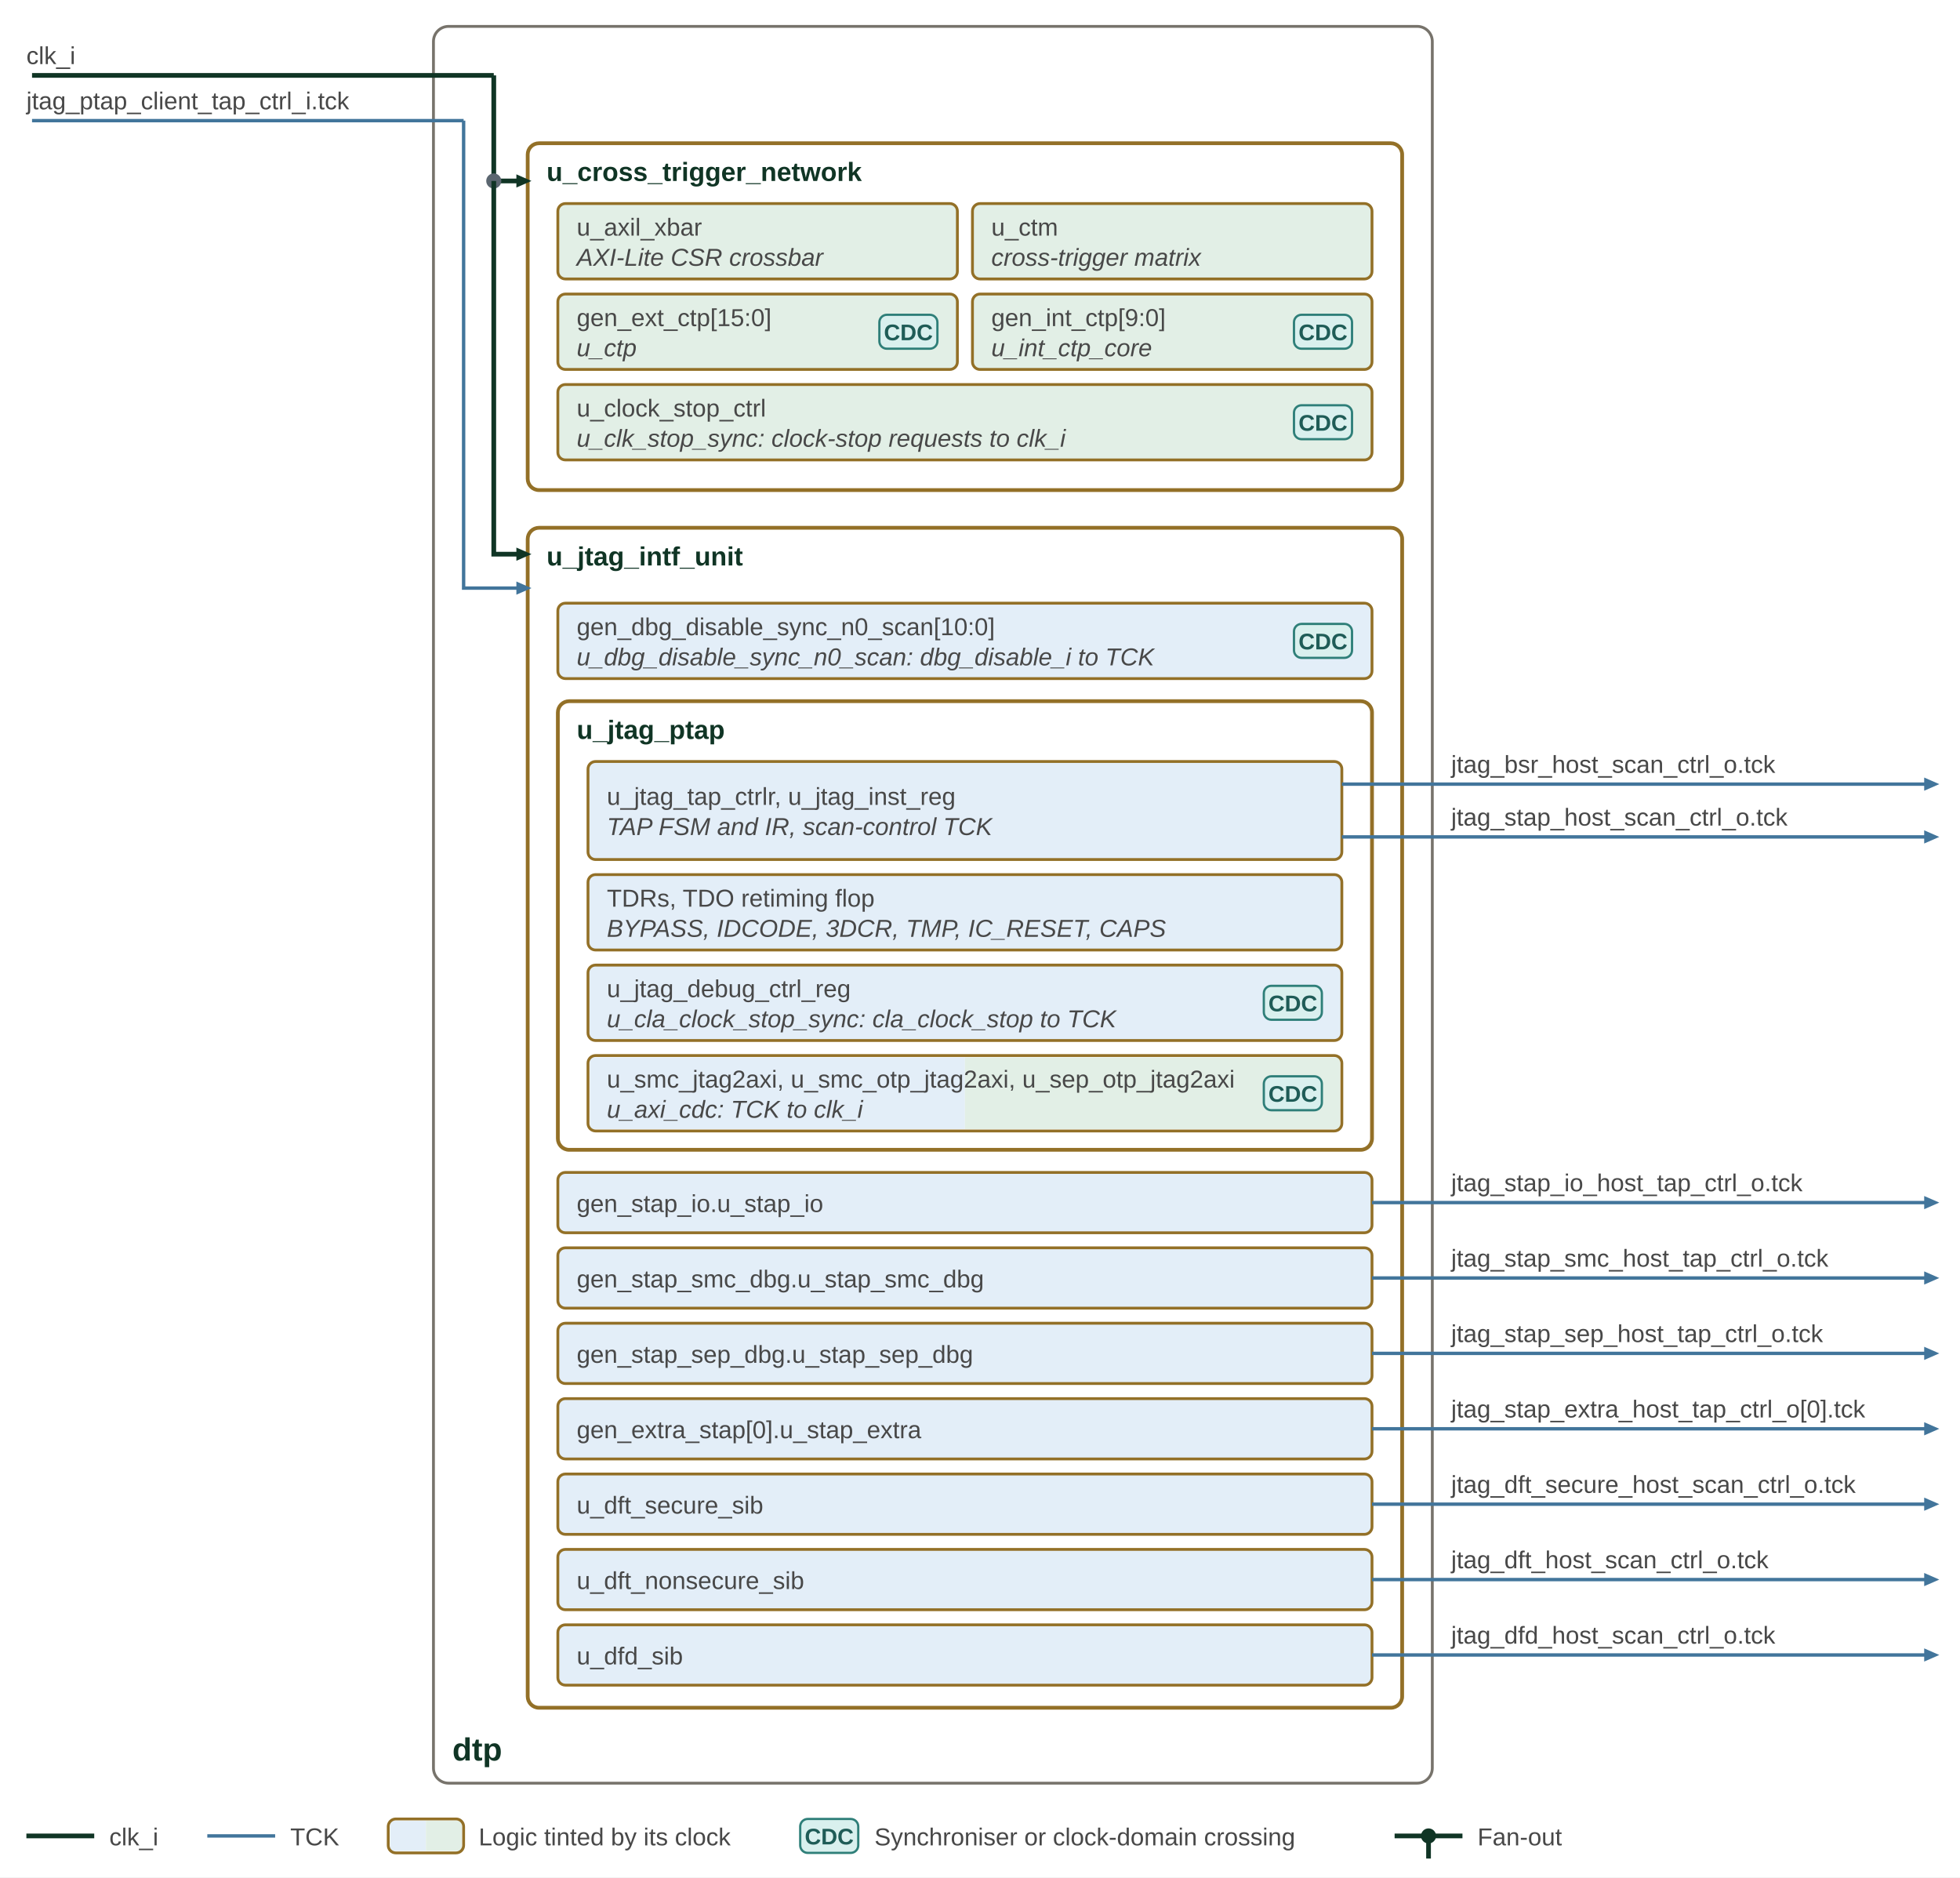
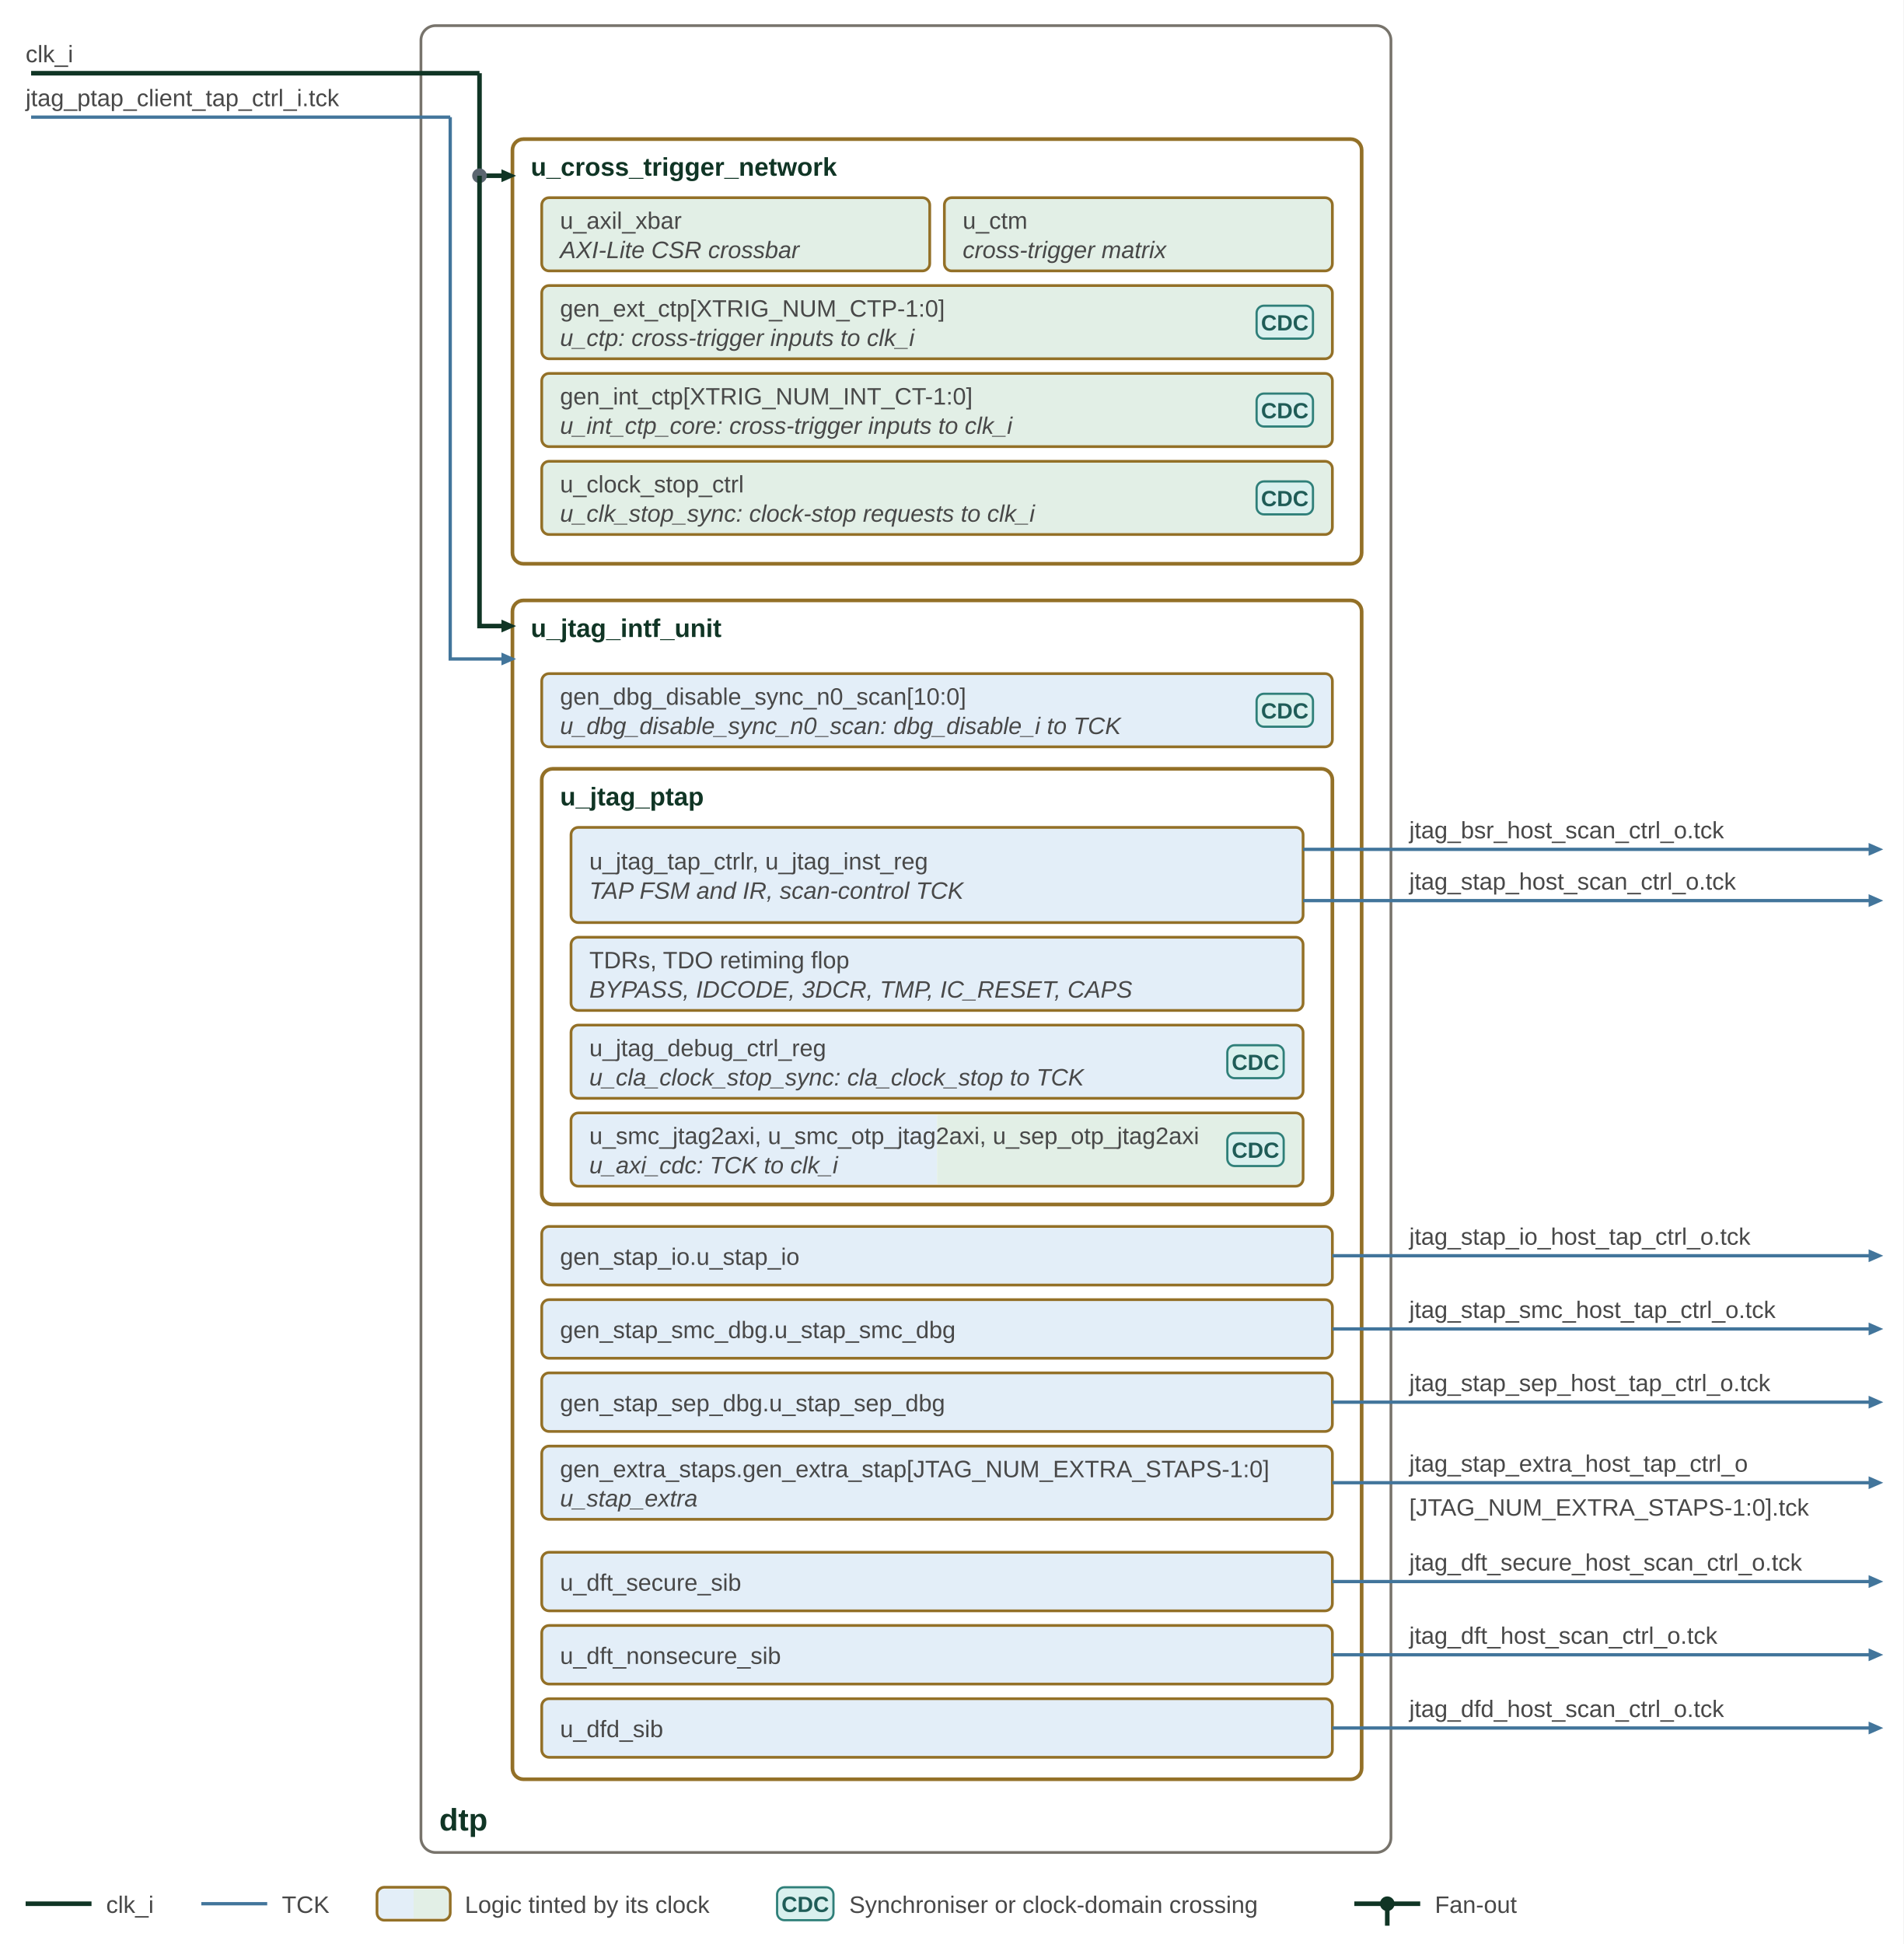
- <svg xmlns="http://www.w3.org/2000/svg" width="1040" height="996" viewBox="0 0 1040 996" role="img" aria-labelledby="title desc">
+ <svg xmlns="http://www.w3.org/2000/svg" width="1040" height="1062" viewBox="0 0 1040 1062" role="img" aria-labelledby="title desc">
  <defs>
    <marker id="ae" markerUnits="userSpaceOnUse" markerWidth="10" markerHeight="9" refX="7" refY="4.5" orient="auto">
      <path d="M0,0 L10,4.5 L0,9 Z" fill="#103525" />
    </marker>
    <marker id="as" markerUnits="userSpaceOnUse" markerWidth="10" markerHeight="9" refX="3" refY="4.5" orient="auto">
      <path d="M10,0 L0,4.5 L10,9 Z" fill="#103525" />
    </marker>
    <marker id="ge" markerUnits="userSpaceOnUse" markerWidth="8" markerHeight="7" refX="5" refY="3.5" orient="auto">
      <path d="M0,0 L8,3.5 L0,7 Z" fill="#5b6670" />
    </marker>
    <marker id="gs" markerUnits="userSpaceOnUse" markerWidth="8" markerHeight="7" refX="3" refY="3.5" orient="auto">
      <path d="M8,0 L0,3.5 L8,7 Z" fill="#5b6670" />
    </marker>
    <marker id="je" markerUnits="userSpaceOnUse" markerWidth="8" markerHeight="7" refX="5" refY="3.5" orient="auto">
      <path d="M0,0 L8,3.5 L0,7 Z" fill="#42759b" />
    </marker>
    <marker id="js" markerUnits="userSpaceOnUse" markerWidth="8" markerHeight="7" refX="3" refY="3.5" orient="auto">
      <path d="M8,0 L0,3.5 L8,7 Z" fill="#42759b" />
    </marker>
    <marker id="m-smu" markerUnits="userSpaceOnUse" markerWidth="8" markerHeight="7" refX="5" refY="3.5" orient="auto">
      <path d="M0,0 L8,3.5 L0,7 Z" fill="#103525" />
    </marker>
    <marker id="m-ref" markerUnits="userSpaceOnUse" markerWidth="8" markerHeight="7" refX="5" refY="3.5" orient="auto">
      <path d="M0,0 L8,3.5 L0,7 Z" fill="#2f7f79" />
    </marker>
    <marker id="m-per" markerUnits="userSpaceOnUse" markerWidth="8" markerHeight="7" refX="5" refY="3.5" orient="auto">
      <path d="M0,0 L8,3.5 L0,7 Z" fill="#937027" />
    </marker>
    <marker id="m-tel" markerUnits="userSpaceOnUse" markerWidth="8" markerHeight="7" refX="5" refY="3.5" orient="auto">
      <path d="M0,0 L8,3.5 L0,7 Z" fill="#664488" />
    </marker>
    <marker id="m-wdt" markerUnits="userSpaceOnUse" markerWidth="8" markerHeight="7" refX="5" refY="3.5" orient="auto">
      <path d="M0,0 L8,3.5 L0,7 Z" fill="#77736b" />
    </marker>
    <marker id="m-rosc" markerUnits="userSpaceOnUse" markerWidth="8" markerHeight="7" refX="5" refY="3.5" orient="auto">
      <path d="M0,0 L8,3.5 L0,7 Z" fill="#336633" />
    </marker>
    <marker id="m-jtag" markerUnits="userSpaceOnUse" markerWidth="8" markerHeight="7" refX="5" refY="3.5" orient="auto">
      <path d="M0,0 L8,3.5 L0,7 Z" fill="#42759b" />
    </marker>
    <marker id="m-spi" markerUnits="userSpaceOnUse" markerWidth="8" markerHeight="7" refX="5" refY="3.5" orient="auto">
      <path d="M0,0 L8,3.5 L0,7 Z" fill="#5b6670" />
    </marker>
    <marker id="m-slate" markerUnits="userSpaceOnUse" markerWidth="8" markerHeight="7" refX="5" refY="3.5" orient="auto">
      <path d="M0,0 L8,3.5 L0,7 Z" fill="#5b6670" />
    </marker>
    <marker id="m-pg" markerUnits="userSpaceOnUse" markerWidth="8" markerHeight="7" refX="5" refY="3.5" orient="auto">
      <path d="M0,0 L8,3.5 L0,7 Z" fill="#336633" />
    </marker>
    <style>
text { font-family: Arial, sans-serif; font-size: 15px; fill: #484848; }
.t { fill: #484848; }
.b { font-size: 17px; font-weight: bold; fill: #103525; }
.bs { font-size: 15px; font-weight: bold; fill: #103525; }
.h { font-size: 22px; font-weight: bold; fill: #103525; }
.s { font-size: 13px; fill: #484848; }
.si { font-size: 13px; font-style: italic; fill: #484848; }
.pmt { font-size: 12px; font-weight: bold; fill: #ffffff; }
.pst { font-size: 12px; font-weight: bold; fill: #103525; }
.pjt { font-size: 12px; font-weight: bold; fill: #1d4b6e; }
.pct { font-size: 12px; font-weight: bold; fill: #1f5c57; }
.pm { fill: #103525; stroke: #103525; stroke-width: 1.2; }
.ps { fill: #ffffff; stroke: #103525; stroke-width: 1.2; }
.pj { fill: #e8f3ff; stroke: #42759b; stroke-width: 1.2; }
.pc { fill: #d9f0ee; stroke: #2f7f79; stroke-width: 1.2; }
.smu { fill: #ffffff; stroke: #77736b; stroke-width: 1.5; }
.network { fill: #e8f0e8; stroke: #336633; stroke-width: 2; }
.fabric { fill: #fff0cc; stroke: #937027; stroke-width: 2; }
.core { fill: #ffffff; stroke: #937027; stroke-width: 2; }
.future { fill: #ffffff; stroke: #937027; stroke-width: 2; }
.nostroke { stroke: none; }
.fut { fill: none; stroke-dasharray: 7 5; }
.opt { stroke-dasharray: 7 5; }
.hatch { fill: none; stroke: #103525; stroke-opacity: 0.16; stroke-width: 1.2; }
.external { fill: #f2f2f2; stroke: #77736b; stroke-width: 1.5; }
.axi { fill: none; stroke: #103525; stroke-width: 2.5; marker-start: url(#as); marker-end: url(#ae); }
.axio { fill: none; stroke: #103525; stroke-width: 2.5; stroke-dasharray: 8 5; marker-start: url(#as); marker-end: url(#ae); }
.sig { fill: none; stroke: #5b6670; stroke-width: 1.5; marker-start: url(#gs); marker-end: url(#ge); }
.sigo { fill: none; stroke: #5b6670; stroke-width: 1.5; marker-end: url(#ge); }
.jtag { fill: none; stroke: #42759b; stroke-width: 1.8; marker-end: url(#je); }
.jtagb { fill: none; stroke: #42759b; stroke-width: 1.8; marker-start: url(#js); marker-end: url(#je); }
.sigplain { fill: none; stroke: #5b6670; stroke-width: 1.5; }
.n-smu { fill: none; stroke: #103525; stroke-width: 2.5; }
.a-smu { fill: none; stroke: #103525; stroke-width: 2.5; marker-end: url(#m-smu); }
.n-ref { fill: none; stroke: #2f7f79; stroke-width: 1.8; }
.a-ref { fill: none; stroke: #2f7f79; stroke-width: 1.8; marker-end: url(#m-ref); }
.n-per { fill: none; stroke: #937027; stroke-width: 1.8; }
.a-per { fill: none; stroke: #937027; stroke-width: 1.8; marker-end: url(#m-per); }
.n-tel { fill: none; stroke: #664488; stroke-width: 1.8; }
.a-tel { fill: none; stroke: #664488; stroke-width: 1.8; marker-end: url(#m-tel); }
.n-wdt { fill: none; stroke: #77736b; stroke-width: 1.8; }
.a-wdt { fill: none; stroke: #77736b; stroke-width: 1.8; marker-end: url(#m-wdt); }
.n-rosc { fill: none; stroke: #336633; stroke-width: 1.8; }
.a-rosc { fill: none; stroke: #336633; stroke-width: 1.8; marker-end: url(#m-rosc); }
.n-jtag { fill: none; stroke: #42759b; stroke-width: 1.8; }
.a-jtag { fill: none; stroke: #42759b; stroke-width: 1.8; marker-end: url(#m-jtag); }
.n-spi { fill: none; stroke: #5b6670; stroke-width: 1.8; }
.a-spi { fill: none; stroke: #5b6670; stroke-width: 1.8; marker-end: url(#m-spi); }
.n-slate { fill: none; stroke: #5b6670; stroke-width: 1.8; }
.a-slate { fill: none; stroke: #5b6670; stroke-width: 1.8; marker-end: url(#m-slate); }
.n-pg { fill: none; stroke: #336633; stroke-width: 1.8; }
.a-pg { fill: none; stroke: #336633; stroke-width: 1.8; marker-end: url(#m-pg); }
.bt { font-size: 14px; font-weight: bold; fill: #103525; }
.leaf { stroke: #937027; stroke-width: 1.5; }
.outl { fill: none; stroke: #937027; stroke-width: 1.5; }
.outl2 { fill: none; stroke: #937027; stroke-width: 2; }
.tabt { font-size: 11px; font-weight: bold; fill: #ffffff; }
.g-smc { fill: none; stroke: #103525; stroke-width: 1.8; stroke-dasharray: 6 4; marker-end: url(#m-smu); }
.g-ref { fill: none; stroke: #2f7f79; stroke-width: 1.8; stroke-dasharray: 6 4; marker-end: url(#m-ref); }
.g-per { fill: none; stroke: #937027; stroke-width: 1.8; stroke-dasharray: 6 4; marker-end: url(#m-per); }
.g-tel { fill: none; stroke: #664488; stroke-width: 1.8; stroke-dasharray: 6 4; marker-end: url(#m-tel); }
.g-slate { fill: none; stroke: #5b6670; stroke-width: 1.8; stroke-dasharray: 6 4; marker-end: url(#m-slate); }
.gn-slate { fill: none; stroke: #5b6670; stroke-width: 1.8; stroke-dasharray: 6 4; }
.gn-per { fill: none; stroke: #937027; stroke-width: 1.8; stroke-dasharray: 6 4; }

</style>
  </defs>
-   <rect width="1040" height="996" fill="#ffffff" />
-   <rect class="smu" x="230" y="14" width="530" height="932" rx="8" />
-   <text class="b" x="240" y="934" text-anchor="start">dtp</text>
+   <rect width="1040" height="1062" fill="#ffffff" />
+   <rect class="smu" x="230" y="14" width="530" height="998" rx="8" />
+   <text class="b" x="240" y="1000" text-anchor="start">dtp</text>
  <text class="s" x="14" y="34" text-anchor="start">clk_i</text>
  <path class="n-smu" d="M17,40 L262,40" />
  <text class="s" x="14" y="58" text-anchor="start">jtag_ptap_client_tap_ctrl_i.tck</text>
  <path class="n-jtag" d="M17,64 L246,64" />
-   <rect class="core" x="280" y="76" width="464" height="184" rx="6" />
+   <rect class="core" x="280" y="76" width="464" height="232" rx="6" />
  <text class="bt" x="290" y="96" text-anchor="start">u_cross_trigger_network</text>
  <path class="a-smu" d="M262,40 L262,96 L279,96" />
  <circle cx="262" cy="96" r="4" fill="#5b6670" />
  <rect x="296" y="108" width="212" height="40" rx="4" fill="#e2efe6" />
  <rect class="outl" x="296" y="108" width="212" height="40" rx="4" />
  <text class="s" x="306" y="125" text-anchor="start">u_axil_xbar</text>
  <text class="si" x="306" y="141" text-anchor="start">AXI-Lite CSR crossbar</text>
  <rect x="516" y="108" width="212" height="40" rx="4" fill="#e2efe6" />
  <rect class="outl" x="516" y="108" width="212" height="40" rx="4" />
  <text class="s" x="526" y="125" text-anchor="start">u_ctm</text>
  <text class="si" x="526" y="141" text-anchor="start">cross-trigger matrix</text>
-   <rect x="296" y="156" width="212" height="40" rx="4" fill="#e2efe6" />
-   <rect class="outl" x="296" y="156" width="212" height="40" rx="4" />
-   <text class="s" x="306" y="173" text-anchor="start">gen_ext_ctp[15:0]</text>
-   <text class="si" x="306" y="189" text-anchor="start">u_ctp</text>
-   <rect x="516" y="156" width="212" height="40" rx="4" fill="#e2efe6" />
-   <rect class="outl" x="516" y="156" width="212" height="40" rx="4" />
-   <text class="s" x="526" y="173" text-anchor="start">gen_int_ctp[9:0]</text>
-   <text class="si" x="526" y="189" text-anchor="start">u_int_ctp_core</text>
+   <rect x="296" y="156" width="432" height="40" rx="4" fill="#e2efe6" />
+   <rect class="outl" x="296" y="156" width="432" height="40" rx="4" />
+   <text class="s" x="306" y="173" text-anchor="start">gen_ext_ctp[XTRIG_NUM_CTP-1:0]</text>
+   <text class="si" x="306" y="189" text-anchor="start">u_ctp: cross-trigger inputs to clk_i</text>
  <rect x="296" y="204" width="432" height="40" rx="4" fill="#e2efe6" />
  <rect class="outl" x="296" y="204" width="432" height="40" rx="4" />
-   <text class="s" x="306" y="221" text-anchor="start">u_clock_stop_ctrl</text>
-   <text class="si" x="306" y="237" text-anchor="start">u_clk_stop_sync: clock-stop requests to clk_i</text>
-   <rect class="core" x="280" y="280" width="464" height="626" rx="6" />
-   <text class="bt" x="290" y="300" text-anchor="start">u_jtag_intf_unit</text>
-   <path class="a-smu" d="M262,96 L262,294 L279,294" />
-   <path class="a-jtag" d="M246,64 L246,312 L279,312" />
-   <rect x="296" y="320" width="432" height="40" rx="4" fill="#e3eef8" />
-   <rect class="outl" x="296" y="320" width="432" height="40" rx="4" />
-   <text class="s" x="306" y="337" text-anchor="start">gen_dbg_disable_sync_n0_scan[10:0]</text>
-   <text class="si" x="306" y="353" text-anchor="start">u_dbg_disable_sync_n0_scan: dbg_disable_i to TCK</text>
-   <rect class="core" x="296" y="372" width="432" height="238" rx="6" />
-   <text class="bt" x="306" y="392" text-anchor="start">u_jtag_ptap</text>
-   <rect x="312" y="404" width="400" height="52" rx="4" fill="#e3eef8" />
-   <rect class="outl" x="312" y="404" width="400" height="52" rx="4" />
-   <text class="s" x="322" y="427" text-anchor="start">u_jtag_tap_ctrlr, u_jtag_inst_reg</text>
-   <text class="si" x="322" y="443" text-anchor="start">TAP FSM and IR, scan-control TCK</text>
-   <path class="a-jtag" d="M712,416 L1026,416" />
-   <text class="s" x="770" y="410" text-anchor="start">jtag_bsr_host_scan_ctrl_o.tck</text>
-   <path class="a-jtag" d="M712,444 L1026,444" />
-   <text class="s" x="770" y="438" text-anchor="start">jtag_stap_host_scan_ctrl_o.tck</text>
-   <rect x="312" y="464" width="400" height="40" rx="4" fill="#e3eef8" />
-   <rect class="outl" x="312" y="464" width="400" height="40" rx="4" />
-   <text class="s" x="322" y="481" text-anchor="start">TDRs, TDO retiming flop</text>
-   <text class="si" x="322" y="497" text-anchor="start">BYPASS, IDCODE, 3DCR, TMP, IC_RESET, CAPS</text>
+   <text class="s" x="306" y="221" text-anchor="start">gen_int_ctp[XTRIG_NUM_INT_CT-1:0]</text>
+   <text class="si" x="306" y="237" text-anchor="start">u_int_ctp_core: cross-trigger inputs to clk_i</text>
+   <rect x="296" y="252" width="432" height="40" rx="4" fill="#e2efe6" />
+   <rect class="outl" x="296" y="252" width="432" height="40" rx="4" />
+   <text class="s" x="306" y="269" text-anchor="start">u_clock_stop_ctrl</text>
+   <text class="si" x="306" y="285" text-anchor="start">u_clk_stop_sync: clock-stop requests to clk_i</text>
+   <rect class="core" x="280" y="328" width="464" height="644" rx="6" />
+   <text class="bt" x="290" y="348" text-anchor="start">u_jtag_intf_unit</text>
+   <path class="a-smu" d="M262,96 L262,342 L279,342" />
+   <path class="a-jtag" d="M246,64 L246,360 L279,360" />
+   <rect x="296" y="368" width="432" height="40" rx="4" fill="#e3eef8" />
+   <rect class="outl" x="296" y="368" width="432" height="40" rx="4" />
+   <text class="s" x="306" y="385" text-anchor="start">gen_dbg_disable_sync_n0_scan[10:0]</text>
+   <text class="si" x="306" y="401" text-anchor="start">u_dbg_disable_sync_n0_scan: dbg_disable_i to TCK</text>
+   <rect class="core" x="296" y="420" width="432" height="238" rx="6" />
+   <text class="bt" x="306" y="440" text-anchor="start">u_jtag_ptap</text>
+   <rect x="312" y="452" width="400" height="52" rx="4" fill="#e3eef8" />
+   <rect class="outl" x="312" y="452" width="400" height="52" rx="4" />
+   <text class="s" x="322" y="475" text-anchor="start">u_jtag_tap_ctrlr, u_jtag_inst_reg</text>
+   <text class="si" x="322" y="491" text-anchor="start">TAP FSM and IR, scan-control TCK</text>
+   <path class="a-jtag" d="M712,464 L1026,464" />
+   <text class="s" x="770" y="458" text-anchor="start">jtag_bsr_host_scan_ctrl_o.tck</text>
+   <path class="a-jtag" d="M712,492 L1026,492" />
+   <text class="s" x="770" y="486" text-anchor="start">jtag_stap_host_scan_ctrl_o.tck</text>
  <rect x="312" y="512" width="400" height="40" rx="4" fill="#e3eef8" />
  <rect class="outl" x="312" y="512" width="400" height="40" rx="4" />
-   <text class="s" x="322" y="529" text-anchor="start">u_jtag_debug_ctrl_reg</text>
-   <text class="si" x="322" y="545" text-anchor="start">u_cla_clock_stop_sync: cla_clock_stop to TCK</text>
-   <rect x="313" y="561" width="199" height="38" rx="0" fill="#e3eef8" />
-   <rect x="512" y="561" width="199" height="38" rx="0" fill="#e2efe6" />
+   <text class="s" x="322" y="529" text-anchor="start">TDRs, TDO retiming flop</text>
+   <text class="si" x="322" y="545" text-anchor="start">BYPASS, IDCODE, 3DCR, TMP, IC_RESET, CAPS</text>
+   <rect x="312" y="560" width="400" height="40" rx="4" fill="#e3eef8" />
  <rect class="outl" x="312" y="560" width="400" height="40" rx="4" />
-   <text class="s" x="322" y="577" text-anchor="start">u_smc_jtag2axi, u_smc_otp_jtag2axi, u_sep_otp_jtag2axi</text>
-   <text class="si" x="322" y="593" text-anchor="start">u_axi_cdc: TCK to clk_i</text>
-   <rect x="296" y="622" width="432" height="32" rx="4" fill="#e3eef8" />
-   <rect class="outl" x="296" y="622" width="432" height="32" rx="4" />
-   <text class="s" x="306" y="643" text-anchor="start">gen_stap_io.u_stap_io</text>
-   <path class="a-jtag" d="M728,638 L1026,638" />
-   <text class="s" x="770" y="632" text-anchor="start">jtag_stap_io_host_tap_ctrl_o.tck</text>
-   <rect x="296" y="662" width="432" height="32" rx="4" fill="#e3eef8" />
-   <rect class="outl" x="296" y="662" width="432" height="32" rx="4" />
-   <text class="s" x="306" y="683" text-anchor="start">gen_stap_smc_dbg.u_stap_smc_dbg</text>
-   <path class="a-jtag" d="M728,678 L1026,678" />
-   <text class="s" x="770" y="672" text-anchor="start">jtag_stap_smc_host_tap_ctrl_o.tck</text>
-   <rect x="296" y="702" width="432" height="32" rx="4" fill="#e3eef8" />
-   <rect class="outl" x="296" y="702" width="432" height="32" rx="4" />
-   <text class="s" x="306" y="723" text-anchor="start">gen_stap_sep_dbg.u_stap_sep_dbg</text>
-   <path class="a-jtag" d="M728,718 L1026,718" />
-   <text class="s" x="770" y="712" text-anchor="start">jtag_stap_sep_host_tap_ctrl_o.tck</text>
-   <rect x="296" y="742" width="432" height="32" rx="4" fill="#e3eef8" />
-   <rect class="outl" x="296" y="742" width="432" height="32" rx="4" />
-   <text class="s" x="306" y="763" text-anchor="start">gen_extra_stap[0].u_stap_extra</text>
-   <path class="a-jtag" d="M728,758 L1026,758" />
-   <text class="s" x="770" y="752" text-anchor="start">jtag_stap_extra_host_tap_ctrl_o[0].tck</text>
-   <rect x="296" y="782" width="432" height="32" rx="4" fill="#e3eef8" />
-   <rect class="outl" x="296" y="782" width="432" height="32" rx="4" />
-   <text class="s" x="306" y="803" text-anchor="start">u_dft_secure_sib</text>
-   <path class="a-jtag" d="M728,798 L1026,798" />
-   <text class="s" x="770" y="792" text-anchor="start">jtag_dft_secure_host_scan_ctrl_o.tck</text>
-   <rect x="296" y="822" width="432" height="32" rx="4" fill="#e3eef8" />
-   <rect class="outl" x="296" y="822" width="432" height="32" rx="4" />
-   <text class="s" x="306" y="843" text-anchor="start">u_dft_nonsecure_sib</text>
-   <path class="a-jtag" d="M728,838 L1026,838" />
-   <text class="s" x="770" y="832" text-anchor="start">jtag_dft_host_scan_ctrl_o.tck</text>
-   <rect x="296" y="862" width="432" height="32" rx="4" fill="#e3eef8" />
-   <rect class="outl" x="296" y="862" width="432" height="32" rx="4" />
-   <text class="s" x="306" y="883" text-anchor="start">u_dfd_sib</text>
-   <path class="a-jtag" d="M728,878 L1026,878" />
-   <text class="s" x="770" y="872" text-anchor="start">jtag_dfd_host_scan_ctrl_o.tck</text>
-   <path class="n-smu" d="M14,974 L50,974" />
-   <text class="s" x="58" y="979" text-anchor="start">clk_i</text>
-   <path class="n-jtag" d="M110,974 L146,974" />
-   <text class="s" x="154" y="979" text-anchor="start">TCK</text>
-   <rect x="207" y="966" width="19" height="16" rx="0" fill="#e3eef8" />
-   <rect x="226" y="966" width="19" height="16" rx="0" fill="#e2efe6" />
-   <rect class="outl" x="206" y="965" width="40" height="18" rx="4" />
-   <text class="s" x="254" y="979" text-anchor="start">Logic tinted by its clock</text>
-   <text class="s" x="464" y="979" text-anchor="start">Synchroniser or clock-domain crossing</text>
-   <path class="n-smu" d="M740,974 L776,974 M758,974 L758,986" />
-   <circle cx="758" cy="974" r="4" fill="#103525" />
-   <text class="s" x="784" y="979" text-anchor="start">Fan-out</text>
-   <rect class="pc" x="466.6" y="167.0" width="30.8" height="18" rx="4" />
-   <text class="pct" x="482" y="180.5" text-anchor="middle">CDC</text>
+   <text class="s" x="322" y="577" text-anchor="start">u_jtag_debug_ctrl_reg</text>
+   <text class="si" x="322" y="593" text-anchor="start">u_cla_clock_stop_sync: cla_clock_stop to TCK</text>
+   <rect x="313" y="609" width="199" height="38" rx="0" fill="#e3eef8" />
+   <rect x="512" y="609" width="199" height="38" rx="0" fill="#e2efe6" />
+   <rect class="outl" x="312" y="608" width="400" height="40" rx="4" />
+   <text class="s" x="322" y="625" text-anchor="start">u_smc_jtag2axi, u_smc_otp_jtag2axi, u_sep_otp_jtag2axi</text>
+   <text class="si" x="322" y="641" text-anchor="start">u_axi_cdc: TCK to clk_i</text>
+   <rect x="296" y="670" width="432" height="32" rx="4" fill="#e3eef8" />
+   <rect class="outl" x="296" y="670" width="432" height="32" rx="4" />
+   <text class="s" x="306" y="691" text-anchor="start">gen_stap_io.u_stap_io</text>
+   <path class="a-jtag" d="M728,686.0 L1026,686.0" />
+   <text class="s" x="770" y="680" text-anchor="start">jtag_stap_io_host_tap_ctrl_o.tck</text>
+   <rect x="296" y="710" width="432" height="32" rx="4" fill="#e3eef8" />
+   <rect class="outl" x="296" y="710" width="432" height="32" rx="4" />
+   <text class="s" x="306" y="731" text-anchor="start">gen_stap_smc_dbg.u_stap_smc_dbg</text>
+   <path class="a-jtag" d="M728,726.0 L1026,726.0" />
+   <text class="s" x="770" y="720" text-anchor="start">jtag_stap_smc_host_tap_ctrl_o.tck</text>
+   <rect x="296" y="750" width="432" height="32" rx="4" fill="#e3eef8" />
+   <rect class="outl" x="296" y="750" width="432" height="32" rx="4" />
+   <text class="s" x="306" y="771" text-anchor="start">gen_stap_sep_dbg.u_stap_sep_dbg</text>
+   <path class="a-jtag" d="M728,766.0 L1026,766.0" />
+   <text class="s" x="770" y="760" text-anchor="start">jtag_stap_sep_host_tap_ctrl_o.tck</text>
+   <rect x="296" y="790" width="432" height="40" rx="4" fill="#e3eef8" />
+   <rect class="outl" x="296" y="790" width="432" height="40" rx="4" />
+   <text class="s" x="306" y="807" text-anchor="start">gen_extra_staps.gen_extra_stap[JTAG_NUM_EXTRA_STAPS-1:0]</text>
+   <text class="si" x="306" y="823" text-anchor="start">u_stap_extra</text>
+   <path class="a-jtag" d="M728,810.0 L1026,810.0" />
+   <text class="s" x="770" y="804" text-anchor="start">jtag_stap_extra_host_tap_ctrl_o</text>
+   <text class="s" x="770" y="828" text-anchor="start">[JTAG_NUM_EXTRA_STAPS-1:0].tck</text>
+   <rect x="296" y="848" width="432" height="32" rx="4" fill="#e3eef8" />
+   <rect class="outl" x="296" y="848" width="432" height="32" rx="4" />
+   <text class="s" x="306" y="869" text-anchor="start">u_dft_secure_sib</text>
+   <path class="a-jtag" d="M728,864.0 L1026,864.0" />
+   <text class="s" x="770" y="858" text-anchor="start">jtag_dft_secure_host_scan_ctrl_o.tck</text>
+   <rect x="296" y="888" width="432" height="32" rx="4" fill="#e3eef8" />
+   <rect class="outl" x="296" y="888" width="432" height="32" rx="4" />
+   <text class="s" x="306" y="909" text-anchor="start">u_dft_nonsecure_sib</text>
+   <path class="a-jtag" d="M728,904.0 L1026,904.0" />
+   <text class="s" x="770" y="898" text-anchor="start">jtag_dft_host_scan_ctrl_o.tck</text>
+   <rect x="296" y="928" width="432" height="32" rx="4" fill="#e3eef8" />
+   <rect class="outl" x="296" y="928" width="432" height="32" rx="4" />
+   <text class="s" x="306" y="949" text-anchor="start">u_dfd_sib</text>
+   <path class="a-jtag" d="M728,944.0 L1026,944.0" />
+   <text class="s" x="770" y="938" text-anchor="start">jtag_dfd_host_scan_ctrl_o.tck</text>
+   <path class="n-smu" d="M14,1040 L50,1040" />
+   <text class="s" x="58" y="1045" text-anchor="start">clk_i</text>
+   <path class="n-jtag" d="M110,1040 L146,1040" />
+   <text class="s" x="154" y="1045" text-anchor="start">TCK</text>
+   <rect x="207" y="1032" width="19" height="16" rx="0" fill="#e3eef8" />
+   <rect x="226" y="1032" width="19" height="16" rx="0" fill="#e2efe6" />
+   <rect class="outl" x="206" y="1031" width="40" height="18" rx="4" />
+   <text class="s" x="254" y="1045" text-anchor="start">Logic tinted by its clock</text>
+   <text class="s" x="464" y="1045" text-anchor="start">Synchroniser or clock-domain crossing</text>
+   <path class="n-smu" d="M740,1040 L776,1040 M758,1040 L758,1052" />
+   <circle cx="758" cy="1040" r="4" fill="#103525" />
+   <text class="s" x="784" y="1045" text-anchor="start">Fan-out</text>
  <rect class="pc" x="686.6" y="167.0" width="30.8" height="18" rx="4" />
  <text class="pct" x="702" y="180.5" text-anchor="middle">CDC</text>
  <rect class="pc" x="686.6" y="215.0" width="30.8" height="18" rx="4" />
  <text class="pct" x="702" y="228.5" text-anchor="middle">CDC</text>
-   <rect class="pc" x="686.6" y="331.0" width="30.8" height="18" rx="4" />
-   <text class="pct" x="702" y="344.5" text-anchor="middle">CDC</text>
-   <rect class="pc" x="670.6" y="523.0" width="30.8" height="18" rx="4" />
-   <text class="pct" x="686" y="536.5" text-anchor="middle">CDC</text>
+   <rect class="pc" x="686.6" y="263.0" width="30.8" height="18" rx="4" />
+   <text class="pct" x="702" y="276.5" text-anchor="middle">CDC</text>
+   <rect class="pc" x="686.6" y="379.0" width="30.8" height="18" rx="4" />
+   <text class="pct" x="702" y="392.5" text-anchor="middle">CDC</text>
  <rect class="pc" x="670.6" y="571.0" width="30.8" height="18" rx="4" />
  <text class="pct" x="686" y="584.5" text-anchor="middle">CDC</text>
-   <rect class="pc" x="424.6" y="965.0" width="30.8" height="18" rx="4" />
-   <text class="pct" x="440" y="978.5" text-anchor="middle">CDC</text>
+   <rect class="pc" x="670.6" y="619.0" width="30.8" height="18" rx="4" />
+   <text class="pct" x="686" y="632.5" text-anchor="middle">CDC</text>
+   <rect class="pc" x="424.6" y="1031.0" width="30.8" height="18" rx="4" />
+   <text class="pct" x="440" y="1044.5" text-anchor="middle">CDC</text>
</svg>
